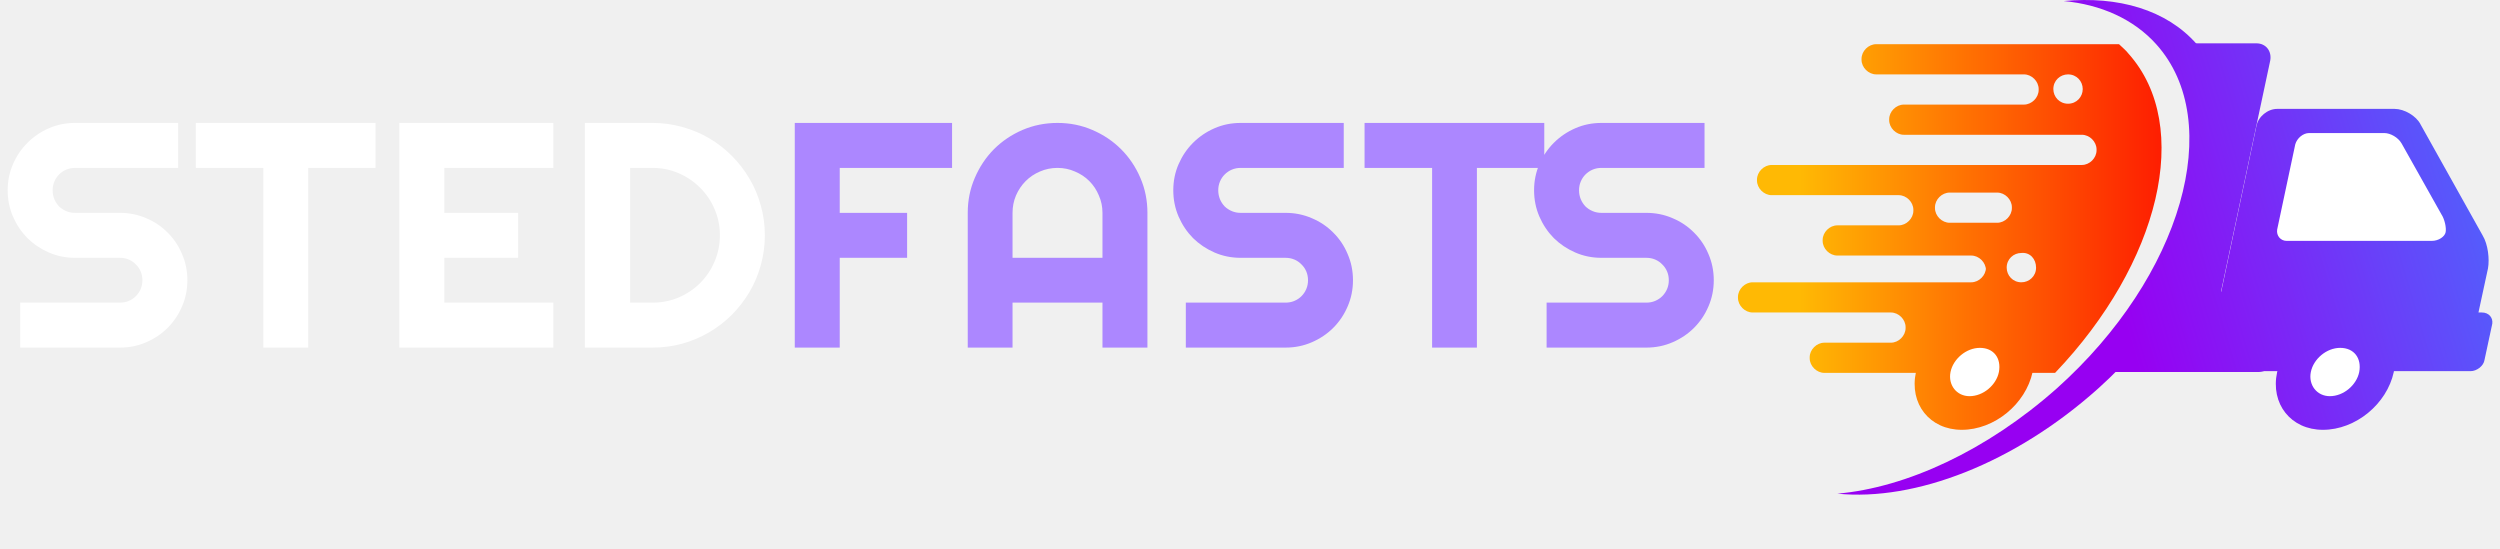
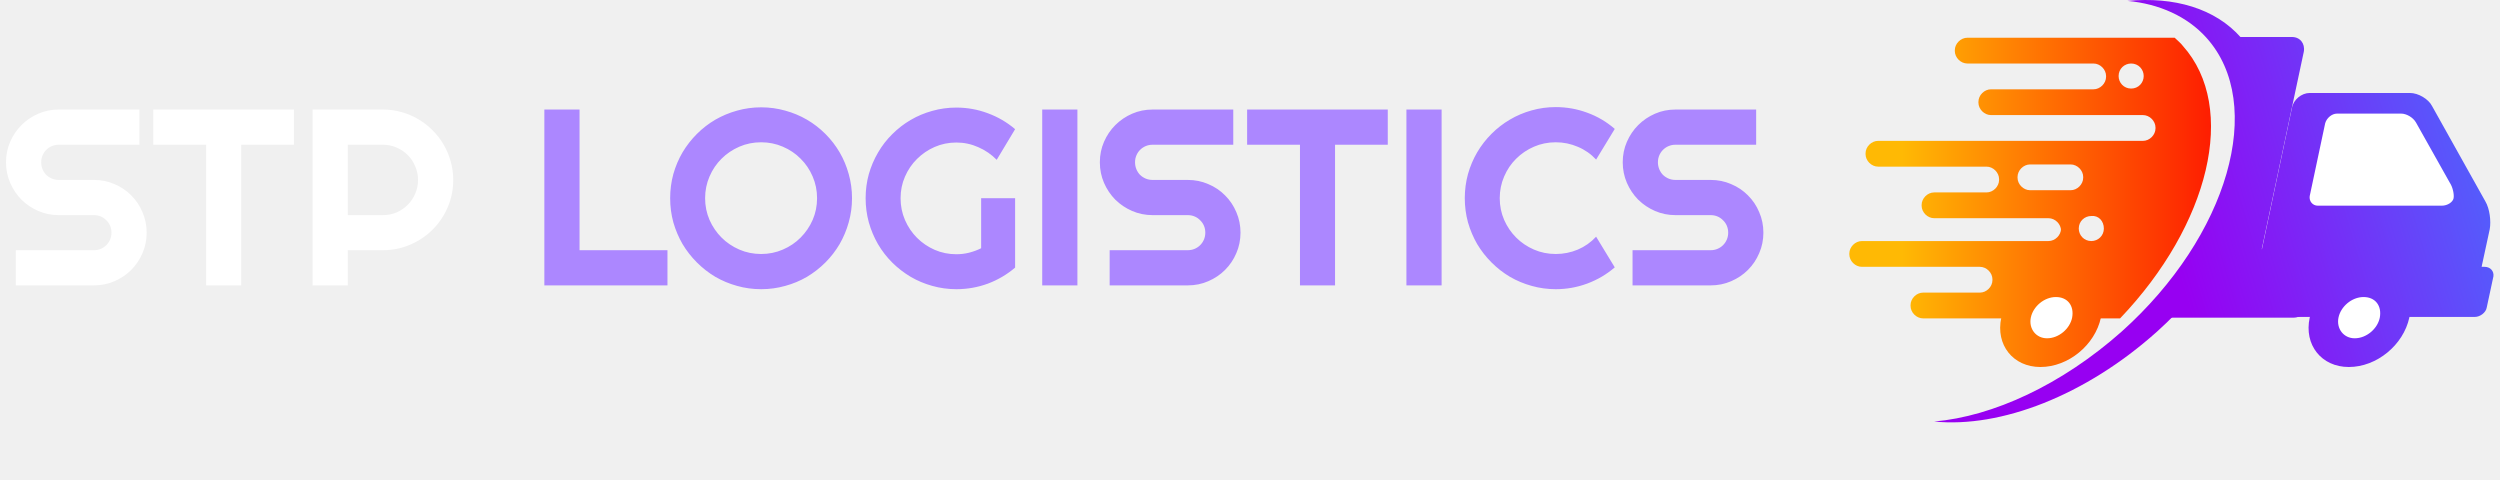
- <svg xmlns="http://www.w3.org/2000/svg" width="187" height="41" viewBox="0 0 187 41" fill="none">
-   <path d="M0.574 14.234C0.574 13.539 0.707 12.887 0.973 12.277C1.238 11.668 1.598 11.137 2.051 10.684C2.512 10.223 3.047 9.859 3.656 9.594C4.266 9.328 4.918 9.195 5.613 9.195H13.324V12.559H5.613C5.379 12.559 5.16 12.602 4.957 12.688C4.754 12.773 4.574 12.895 4.418 13.051C4.27 13.199 4.152 13.375 4.066 13.578C3.98 13.781 3.938 14 3.938 14.234C3.938 14.469 3.98 14.691 4.066 14.902C4.152 15.105 4.27 15.285 4.418 15.441C4.574 15.59 4.754 15.707 4.957 15.793C5.16 15.879 5.379 15.922 5.613 15.922H8.977C9.672 15.922 10.324 16.055 10.934 16.32C11.551 16.578 12.086 16.938 12.539 17.398C13 17.852 13.359 18.387 13.617 19.004C13.883 19.613 14.016 20.266 14.016 20.961C14.016 21.656 13.883 22.309 13.617 22.918C13.359 23.527 13 24.062 12.539 24.523C12.086 24.977 11.551 25.336 10.934 25.602C10.324 25.867 9.672 26 8.977 26H1.512V22.637H8.977C9.211 22.637 9.43 22.594 9.633 22.508C9.836 22.422 10.012 22.305 10.16 22.156C10.316 22 10.438 21.82 10.523 21.617C10.609 21.414 10.652 21.195 10.652 20.961C10.652 20.727 10.609 20.508 10.523 20.305C10.438 20.102 10.316 19.926 10.16 19.777C10.012 19.621 9.836 19.5 9.633 19.414C9.43 19.328 9.211 19.285 8.977 19.285H5.613C4.918 19.285 4.266 19.152 3.656 18.887C3.047 18.621 2.512 18.262 2.051 17.809C1.598 17.348 1.238 16.812 0.973 16.203C0.707 15.586 0.574 14.93 0.574 14.234ZM23.051 26H19.699V12.559H14.648V9.195H28.09V12.559H23.051V26ZM41.391 26H29.871V9.195H41.391V12.559H33.234V15.922H38.754V19.285H33.234V22.637H41.391V26ZM57.211 17.598C57.211 18.371 57.109 19.117 56.906 19.836C56.711 20.547 56.43 21.215 56.062 21.84C55.695 22.457 55.258 23.023 54.75 23.539C54.242 24.047 53.676 24.484 53.051 24.852C52.426 25.219 51.754 25.504 51.035 25.707C50.324 25.902 49.582 26 48.809 26H43.746V9.195H48.809C49.582 9.195 50.324 9.297 51.035 9.5C51.754 9.695 52.426 9.977 53.051 10.344C53.676 10.711 54.242 11.152 54.75 11.668C55.258 12.176 55.695 12.742 56.062 13.367C56.43 13.984 56.711 14.652 56.906 15.371C57.109 16.082 57.211 16.824 57.211 17.598ZM53.848 17.598C53.848 16.902 53.715 16.25 53.449 15.641C53.191 15.031 52.832 14.5 52.371 14.047C51.918 13.586 51.383 13.223 50.766 12.957C50.156 12.691 49.504 12.559 48.809 12.559H47.133V22.637H48.809C49.504 22.637 50.156 22.508 50.766 22.25C51.383 21.984 51.918 21.625 52.371 21.172C52.832 20.711 53.191 20.176 53.449 19.566C53.715 18.949 53.848 18.293 53.848 17.598Z" fill="white" />
-   <path d="M62.812 26H59.449V9.195H71.215V12.559H62.812V15.922H67.852V19.285H62.812V26ZM82.465 19.285V15.922C82.465 15.461 82.375 15.027 82.195 14.621C82.023 14.207 81.785 13.848 81.481 13.543C81.176 13.238 80.816 13 80.402 12.828C79.996 12.648 79.562 12.559 79.102 12.559C78.641 12.559 78.203 12.648 77.789 12.828C77.383 13 77.027 13.238 76.723 13.543C76.418 13.848 76.176 14.207 75.996 14.621C75.824 15.027 75.738 15.461 75.738 15.922V19.285H82.465ZM85.828 26H82.465V22.637H75.738V26H72.387V15.922C72.387 14.992 72.562 14.121 72.914 13.309C73.266 12.488 73.742 11.773 74.344 11.164C74.953 10.555 75.664 10.074 76.477 9.723C77.297 9.371 78.172 9.195 79.102 9.195C80.031 9.195 80.902 9.371 81.715 9.723C82.535 10.074 83.25 10.555 83.859 11.164C84.469 11.773 84.949 12.488 85.301 13.309C85.652 14.121 85.828 14.992 85.828 15.922V26ZM87.762 14.234C87.762 13.539 87.894 12.887 88.16 12.277C88.426 11.668 88.785 11.137 89.238 10.684C89.699 10.223 90.234 9.859 90.844 9.594C91.453 9.328 92.106 9.195 92.801 9.195H100.512V12.559H92.801C92.566 12.559 92.348 12.602 92.144 12.688C91.941 12.773 91.762 12.895 91.606 13.051C91.457 13.199 91.34 13.375 91.254 13.578C91.168 13.781 91.125 14 91.125 14.234C91.125 14.469 91.168 14.691 91.254 14.902C91.34 15.105 91.457 15.285 91.606 15.441C91.762 15.59 91.941 15.707 92.144 15.793C92.348 15.879 92.566 15.922 92.801 15.922H96.164C96.859 15.922 97.512 16.055 98.121 16.32C98.738 16.578 99.273 16.938 99.727 17.398C100.188 17.852 100.547 18.387 100.805 19.004C101.07 19.613 101.203 20.266 101.203 20.961C101.203 21.656 101.07 22.309 100.805 22.918C100.547 23.527 100.188 24.062 99.727 24.523C99.273 24.977 98.738 25.336 98.121 25.602C97.512 25.867 96.859 26 96.164 26H88.699V22.637H96.164C96.398 22.637 96.617 22.594 96.82 22.508C97.023 22.422 97.199 22.305 97.348 22.156C97.504 22 97.625 21.82 97.711 21.617C97.797 21.414 97.84 21.195 97.84 20.961C97.84 20.727 97.797 20.508 97.711 20.305C97.625 20.102 97.504 19.926 97.348 19.777C97.199 19.621 97.023 19.5 96.82 19.414C96.617 19.328 96.398 19.285 96.164 19.285H92.801C92.106 19.285 91.453 19.152 90.844 18.887C90.234 18.621 89.699 18.262 89.238 17.809C88.785 17.348 88.426 16.812 88.16 16.203C87.894 15.586 87.762 14.93 87.762 14.234ZM110.473 26H107.121V12.559H102.07V9.195H115.512V12.559H110.473V26ZM114.749 14.234C114.749 13.539 114.881 12.887 115.147 12.277C115.413 11.668 115.772 11.137 116.225 10.684C116.686 10.223 117.221 9.859 117.831 9.594C118.44 9.328 119.092 9.195 119.788 9.195H127.499V12.559H119.788C119.553 12.559 119.335 12.602 119.131 12.688C118.928 12.773 118.749 12.895 118.592 13.051C118.444 13.199 118.327 13.375 118.241 13.578C118.155 13.781 118.112 14 118.112 14.234C118.112 14.469 118.155 14.691 118.241 14.902C118.327 15.105 118.444 15.285 118.592 15.441C118.749 15.59 118.928 15.707 119.131 15.793C119.335 15.879 119.553 15.922 119.788 15.922H123.151C123.846 15.922 124.499 16.055 125.108 16.32C125.725 16.578 126.26 16.938 126.713 17.398C127.174 17.852 127.534 18.387 127.792 19.004C128.057 19.613 128.19 20.266 128.19 20.961C128.19 21.656 128.057 22.309 127.792 22.918C127.534 23.527 127.174 24.062 126.713 24.523C126.26 24.977 125.725 25.336 125.108 25.602C124.499 25.867 123.846 26 123.151 26H115.686V22.637H123.151C123.385 22.637 123.604 22.594 123.807 22.508C124.01 22.422 124.186 22.305 124.335 22.156C124.491 22 124.612 21.82 124.698 21.617C124.784 21.414 124.827 21.195 124.827 20.961C124.827 20.727 124.784 20.508 124.698 20.305C124.612 20.102 124.491 19.926 124.335 19.777C124.186 19.621 124.01 19.5 123.807 19.414C123.604 19.328 123.385 19.285 123.151 19.285H119.788C119.092 19.285 118.44 19.152 117.831 18.887C117.221 18.621 116.686 18.262 116.225 17.809C115.772 17.348 115.413 16.812 115.147 16.203C114.881 15.586 114.749 14.93 114.749 14.234Z" fill="#AC87FF" />
-   <path d="M141.44 23.374C142.021 23.374 142.538 23.89 142.538 24.471V24.536C142.538 25.117 142.021 25.633 141.44 25.633H137.82H136.463C135.881 25.633 135.364 26.149 135.364 26.73V26.794C135.364 27.375 135.881 27.891 136.463 27.891H138.661H153.72C161.54 19.696 164.061 9.436 159.213 4.015C159.019 3.757 158.761 3.564 158.502 3.305H154.237H150.1H140.341C139.759 3.305 139.242 3.822 139.242 4.402V4.467C139.242 5.048 139.759 5.564 140.341 5.564H148.355H151.393C151.975 5.564 152.492 6.08 152.492 6.661V6.725C152.492 7.306 151.975 7.823 151.393 7.823H147.903H142.409C141.827 7.823 141.31 8.339 141.31 8.92V8.984C141.31 9.565 141.827 10.081 142.409 10.081H147.45H155.723C156.305 10.081 156.822 10.597 156.822 11.178V11.243C156.822 11.823 156.305 12.34 155.723 12.34H146.933H132.521C131.939 12.34 131.422 12.856 131.422 13.437V13.501C131.422 14.082 131.939 14.598 132.521 14.598H140.599H142.021C142.603 14.598 143.12 15.114 143.12 15.695V15.76C143.12 16.34 142.603 16.857 142.021 16.857H140.599H137.433C136.851 16.857 136.334 17.373 136.334 17.954V18.018C136.334 18.599 136.851 19.115 137.433 19.115H145.511H147.45C148.032 19.115 148.549 19.631 148.549 20.212V20.019C148.549 20.599 148.032 21.116 147.45 21.116H144.994H131.099C130.517 21.116 130 21.632 130 22.213V22.277C130 22.858 130.517 23.374 131.099 23.374H131.228H138.337H141.44V23.374ZM154.689 7.758C154.043 7.758 153.59 7.242 153.59 6.661C153.59 6.016 154.107 5.564 154.689 5.564C155.335 5.564 155.788 6.08 155.788 6.661C155.788 7.242 155.335 7.758 154.689 7.758ZM152.298 20.019C152.298 20.664 151.781 21.116 151.199 21.116C150.553 21.116 150.1 20.599 150.1 20.019C150.1 19.373 150.617 18.922 151.199 18.922C151.845 18.857 152.298 19.373 152.298 20.019ZM145.835 16.663C145.253 16.663 144.736 16.147 144.736 15.566V15.502C144.736 14.921 145.253 14.405 145.835 14.405H149.389C149.971 14.405 150.488 14.921 150.488 15.502V15.566C150.488 16.147 149.971 16.663 149.389 16.663H145.835Z" fill="url(#paint0_linear)" />
-   <path d="M170.136 21.826H166.129L169.813 4.531C169.942 3.822 169.489 3.241 168.779 3.241H161.604C161.863 3.434 162.057 3.693 162.315 3.951C167.163 9.371 164.642 19.631 156.822 27.827H168.908C169.619 27.827 170.33 27.246 170.459 26.536L171.17 23.116C171.299 22.406 170.847 21.826 170.136 21.826Z" fill="url(#paint1_linear)" />
-   <path d="M185.647 23.374H185.389L186.1 20.083C186.229 19.373 186.1 18.276 185.712 17.631L181.058 9.307C180.735 8.661 179.83 8.145 179.12 8.145H170.33C169.619 8.145 168.908 8.726 168.779 9.436L165.159 26.472C165.03 27.182 165.482 27.762 166.193 27.762H183.191C183.256 27.762 183.256 27.762 183.321 27.762C183.385 27.762 183.385 27.762 183.45 27.762H184.807C185.259 27.762 185.777 27.375 185.841 26.924L186.423 24.213C186.487 23.762 186.164 23.374 185.647 23.374Z" fill="url(#paint2_linear)" />
-   <path d="M182.933 17.373C182.868 17.696 182.416 18.018 181.899 18.018H171.041C170.589 18.018 170.265 17.631 170.33 17.179L171.687 10.791C171.817 10.339 172.269 9.952 172.721 9.952H178.344C178.797 9.952 179.378 10.275 179.637 10.726L182.61 16.018C182.868 16.405 182.998 17.05 182.933 17.373Z" fill="white" />
-   <path d="M179.055 27.827C178.538 30.215 176.211 32.15 173.755 32.15C171.364 32.15 169.813 30.215 170.33 27.827C170.847 25.439 173.174 23.503 175.63 23.503C178.021 23.503 179.508 25.439 179.055 27.827Z" fill="url(#paint3_linear)" />
-   <path d="M176.47 27.827C176.276 28.795 175.306 29.634 174.272 29.634C173.303 29.634 172.656 28.795 172.85 27.827C173.044 26.859 174.014 26.02 175.048 26.02C176.082 26.02 176.664 26.794 176.47 27.827Z" fill="white" />
-   <path d="M152.039 27.827C151.522 30.215 149.195 32.15 146.739 32.15C144.348 32.15 142.797 30.215 143.314 27.827C143.831 25.439 146.158 23.503 148.614 23.503C151.005 23.503 152.556 25.439 152.039 27.827Z" fill="url(#paint4_linear)" />
-   <path d="M149.518 27.827C149.325 28.795 148.355 29.634 147.321 29.634C146.352 29.634 145.705 28.795 145.899 27.827C146.093 26.859 147.063 26.02 148.097 26.02C149.131 26.02 149.712 26.794 149.518 27.827Z" fill="white" />
-   <path d="M156.951 29.053C150.682 34.667 143.249 37.506 137.433 36.926C142.603 36.474 148.614 33.699 153.849 29.053C163.22 20.664 166.517 9.113 161.281 3.305C159.601 1.434 157.145 0.337 154.366 0.079C158.438 -0.308 162.057 0.724 164.319 3.305C169.684 9.113 166.323 20.599 156.951 29.053Z" fill="url(#paint5_linear)" />
+ <svg xmlns="http://www.w3.org/2000/svg" width="219" height="42" viewBox="0 0 219 42" fill="none">
+   <path d="M0.526 14.215C0.526 13.578 0.648 12.979 0.892 12.421C1.135 11.862 1.465 11.375 1.88 10.96C2.302 10.537 2.793 10.204 3.352 9.961C3.91 9.717 4.508 9.596 5.146 9.596H12.214V12.679H5.146C4.931 12.679 4.73 12.718 4.544 12.797C4.358 12.876 4.193 12.987 4.05 13.13C3.914 13.266 3.806 13.427 3.728 13.613C3.649 13.8 3.609 14 3.609 14.215C3.609 14.43 3.649 14.634 3.728 14.827C3.806 15.013 3.914 15.178 4.05 15.321C4.193 15.457 4.358 15.565 4.544 15.644C4.73 15.722 4.931 15.762 5.146 15.762H8.229C8.866 15.762 9.464 15.883 10.023 16.127C10.588 16.363 11.079 16.693 11.494 17.115C11.917 17.531 12.246 18.021 12.482 18.587C12.726 19.145 12.848 19.744 12.848 20.381C12.848 21.018 12.726 21.616 12.482 22.175C12.246 22.733 11.917 23.224 11.494 23.646C11.079 24.062 10.588 24.391 10.023 24.635C9.464 24.878 8.866 25 8.229 25H1.386V21.917H8.229C8.443 21.917 8.644 21.878 8.83 21.799C9.016 21.72 9.177 21.613 9.313 21.477C9.457 21.333 9.568 21.169 9.646 20.982C9.725 20.796 9.765 20.596 9.765 20.381C9.765 20.166 9.725 19.965 9.646 19.779C9.568 19.593 9.457 19.432 9.313 19.296C9.177 19.153 9.016 19.042 8.83 18.963C8.644 18.884 8.443 18.845 8.229 18.845H5.146C4.508 18.845 3.91 18.723 3.352 18.48C2.793 18.236 2.302 17.907 1.88 17.491C1.465 17.069 1.135 16.578 0.892 16.02C0.648 15.454 0.526 14.852 0.526 14.215ZM21.13 25H18.058V12.679H13.428V9.596H25.749V12.679H21.13V25ZM30.465 12.679V18.845H33.548C33.97 18.845 34.368 18.766 34.74 18.608C35.113 18.444 35.438 18.222 35.718 17.942C35.997 17.663 36.215 17.337 36.373 16.965C36.538 16.585 36.62 16.184 36.62 15.762C36.62 15.339 36.538 14.942 36.373 14.569C36.215 14.19 35.997 13.86 35.718 13.581C35.438 13.302 35.113 13.083 34.74 12.926C34.368 12.761 33.97 12.679 33.548 12.679H30.465ZM30.465 25H27.382V9.596H33.548C34.114 9.596 34.658 9.671 35.181 9.821C35.703 9.965 36.19 10.172 36.642 10.444C37.1 10.709 37.515 11.032 37.888 11.411C38.267 11.784 38.59 12.199 38.855 12.657C39.127 13.116 39.334 13.606 39.477 14.129C39.628 14.652 39.703 15.196 39.703 15.762C39.703 16.607 39.542 17.405 39.22 18.157C38.898 18.902 38.457 19.554 37.898 20.112C37.34 20.671 36.685 21.111 35.933 21.434C35.188 21.756 34.393 21.917 33.548 21.917H30.465V25Z" fill="white" />
+   <path d="M58.47 25H47.685V9.596H50.768V21.917H58.47V25ZM74.637 17.362C74.637 18.093 74.54 18.798 74.347 19.479C74.16 20.152 73.895 20.785 73.552 21.38C73.208 21.967 72.793 22.504 72.306 22.991C71.819 23.478 71.282 23.897 70.694 24.248C70.107 24.592 69.473 24.857 68.793 25.043C68.113 25.236 67.407 25.333 66.677 25.333C65.946 25.333 65.241 25.236 64.561 25.043C63.887 24.857 63.254 24.592 62.659 24.248C62.072 23.897 61.535 23.478 61.048 22.991C60.561 22.504 60.142 21.967 59.791 21.38C59.447 20.785 59.179 20.152 58.985 19.479C58.799 18.798 58.706 18.093 58.706 17.362C58.706 16.632 58.799 15.926 58.985 15.246C59.179 14.566 59.447 13.932 59.791 13.345C60.142 12.758 60.561 12.22 61.048 11.733C61.535 11.246 62.072 10.831 62.659 10.487C63.254 10.144 63.887 9.879 64.561 9.692C65.241 9.499 65.946 9.402 66.677 9.402C67.407 9.402 68.113 9.499 68.793 9.692C69.473 9.879 70.107 10.144 70.694 10.487C71.282 10.831 71.819 11.246 72.306 11.733C72.793 12.22 73.208 12.758 73.552 13.345C73.895 13.932 74.16 14.566 74.347 15.246C74.54 15.926 74.637 16.632 74.637 17.362ZM71.575 17.362C71.575 16.689 71.446 16.055 71.189 15.461C70.931 14.859 70.58 14.34 70.136 13.903C69.699 13.459 69.18 13.108 68.578 12.851C67.984 12.593 67.35 12.464 66.677 12.464C65.996 12.464 65.359 12.593 64.765 12.851C64.17 13.108 63.651 13.459 63.207 13.903C62.763 14.34 62.412 14.859 62.154 15.461C61.897 16.055 61.768 16.689 61.768 17.362C61.768 18.035 61.897 18.669 62.154 19.264C62.412 19.851 62.763 20.366 63.207 20.811C63.651 21.255 64.17 21.605 64.765 21.863C65.359 22.121 65.996 22.25 66.677 22.25C67.35 22.25 67.984 22.121 68.578 21.863C69.18 21.605 69.699 21.255 70.136 20.811C70.58 20.366 70.931 19.851 71.189 19.264C71.446 18.669 71.575 18.035 71.575 17.362ZM88.924 23.442C88.208 24.051 87.409 24.52 86.528 24.85C85.647 25.172 84.731 25.333 83.778 25.333C83.048 25.333 82.342 25.236 81.662 25.043C80.989 24.857 80.359 24.592 79.772 24.248C79.184 23.897 78.647 23.482 78.16 23.002C77.673 22.515 77.258 21.978 76.914 21.391C76.57 20.796 76.302 20.159 76.108 19.479C75.922 18.798 75.829 18.093 75.829 17.362C75.829 16.632 75.922 15.93 76.108 15.257C76.302 14.584 76.57 13.954 76.914 13.366C77.258 12.772 77.673 12.235 78.16 11.755C78.647 11.268 79.184 10.852 79.772 10.509C80.359 10.165 80.989 9.9 81.662 9.714C82.342 9.521 83.048 9.424 83.778 9.424C84.731 9.424 85.647 9.589 86.528 9.918C87.409 10.24 88.208 10.706 88.924 11.315L87.312 14C86.847 13.527 86.31 13.159 85.701 12.894C85.092 12.621 84.451 12.485 83.778 12.485C83.105 12.485 82.471 12.614 81.877 12.872C81.29 13.13 80.774 13.481 80.33 13.925C79.886 14.362 79.535 14.877 79.277 15.472C79.019 16.059 78.891 16.689 78.891 17.362C78.891 18.043 79.019 18.68 79.277 19.274C79.535 19.869 79.886 20.388 80.33 20.832C80.774 21.276 81.29 21.627 81.877 21.885C82.471 22.143 83.105 22.271 83.778 22.271C84.165 22.271 84.541 22.225 84.906 22.132C85.272 22.039 85.619 21.91 85.948 21.745V17.362H88.924V23.442ZM94.381 25H91.298V9.596H94.381V25ZM96.347 14.215C96.347 13.578 96.468 12.979 96.712 12.421C96.955 11.862 97.285 11.375 97.7 10.96C98.123 10.537 98.613 10.204 99.172 9.961C99.731 9.717 100.328 9.596 100.966 9.596H108.034V12.679H100.966C100.751 12.679 100.55 12.718 100.364 12.797C100.178 12.876 100.013 12.987 99.87 13.13C99.734 13.266 99.627 13.427 99.548 13.613C99.469 13.8 99.43 14 99.43 14.215C99.43 14.43 99.469 14.634 99.548 14.827C99.627 15.013 99.734 15.178 99.87 15.321C100.013 15.457 100.178 15.565 100.364 15.644C100.55 15.722 100.751 15.762 100.966 15.762H104.049C104.686 15.762 105.284 15.883 105.843 16.127C106.409 16.363 106.899 16.693 107.314 17.115C107.737 17.531 108.066 18.021 108.303 18.587C108.546 19.145 108.668 19.744 108.668 20.381C108.668 21.018 108.546 21.616 108.303 22.175C108.066 22.733 107.737 23.224 107.314 23.646C106.899 24.062 106.409 24.391 105.843 24.635C105.284 24.878 104.686 25 104.049 25H97.206V21.917H104.049C104.264 21.917 104.464 21.878 104.65 21.799C104.837 21.72 104.998 21.613 105.134 21.477C105.277 21.333 105.388 21.169 105.467 20.982C105.546 20.796 105.585 20.596 105.585 20.381C105.585 20.166 105.546 19.965 105.467 19.779C105.388 19.593 105.277 19.432 105.134 19.296C104.998 19.153 104.837 19.042 104.65 18.963C104.464 18.884 104.264 18.845 104.049 18.845H100.966C100.328 18.845 99.731 18.723 99.172 18.48C98.613 18.236 98.123 17.907 97.7 17.491C97.285 17.069 96.955 16.578 96.712 16.02C96.468 15.454 96.347 14.852 96.347 14.215ZM116.95 25H113.878V12.679H109.248V9.596H121.569V12.679H116.95V25ZM126.285 25H123.202V9.596H126.285V25ZM141.453 23.421C140.737 24.037 139.935 24.509 139.047 24.839C138.159 25.168 137.239 25.333 136.286 25.333C135.556 25.333 134.85 25.236 134.17 25.043C133.497 24.857 132.863 24.592 132.269 24.248C131.681 23.897 131.144 23.478 130.657 22.991C130.17 22.504 129.751 21.967 129.4 21.38C129.057 20.785 128.788 20.152 128.595 19.479C128.409 18.798 128.315 18.093 128.315 17.362C128.315 16.632 128.409 15.926 128.595 15.246C128.788 14.566 129.057 13.932 129.4 13.345C129.751 12.75 130.17 12.21 130.657 11.723C131.144 11.236 131.681 10.82 132.269 10.477C132.863 10.126 133.497 9.857 134.17 9.671C134.85 9.478 135.556 9.381 136.286 9.381C137.239 9.381 138.159 9.546 139.047 9.875C139.935 10.197 140.737 10.67 141.453 11.293L139.82 13.979C139.369 13.492 138.836 13.119 138.22 12.861C137.604 12.596 136.959 12.464 136.286 12.464C135.606 12.464 134.968 12.593 134.374 12.851C133.78 13.108 133.26 13.459 132.816 13.903C132.372 14.34 132.021 14.859 131.764 15.461C131.506 16.055 131.377 16.689 131.377 17.362C131.377 18.035 131.506 18.669 131.764 19.264C132.021 19.851 132.372 20.366 132.816 20.811C133.26 21.255 133.78 21.605 134.374 21.863C134.968 22.121 135.606 22.25 136.286 22.25C136.959 22.25 137.604 22.121 138.22 21.863C138.836 21.598 139.369 21.222 139.82 20.735L141.453 23.421ZM142.151 14.215C142.151 13.578 142.273 12.979 142.517 12.421C142.76 11.862 143.09 11.375 143.505 10.96C143.927 10.537 144.418 10.204 144.977 9.961C145.535 9.717 146.133 9.596 146.771 9.596H153.839V12.679H146.771C146.556 12.679 146.355 12.718 146.169 12.797C145.983 12.876 145.818 12.987 145.675 13.13C145.539 13.266 145.431 13.427 145.353 13.613C145.274 13.8 145.234 14 145.234 14.215C145.234 14.43 145.274 14.634 145.353 14.827C145.431 15.013 145.539 15.178 145.675 15.321C145.818 15.457 145.983 15.565 146.169 15.644C146.355 15.722 146.556 15.762 146.771 15.762H149.854C150.491 15.762 151.089 15.883 151.647 16.127C152.213 16.363 152.704 16.693 153.119 17.115C153.542 17.531 153.871 18.021 154.107 18.587C154.351 19.145 154.473 19.744 154.473 20.381C154.473 21.018 154.351 21.616 154.107 22.175C153.871 22.733 153.542 23.224 153.119 23.646C152.704 24.062 152.213 24.391 151.647 24.635C151.089 24.878 150.491 25 149.854 25H143.011V21.917H149.854C150.068 21.917 150.269 21.878 150.455 21.799C150.641 21.72 150.802 21.613 150.938 21.477C151.082 21.333 151.193 21.169 151.271 20.982C151.35 20.796 151.39 20.596 151.39 20.381C151.39 20.166 151.35 19.965 151.271 19.779C151.193 19.593 151.082 19.432 150.938 19.296C150.802 19.153 150.641 19.042 150.455 18.963C150.269 18.884 150.068 18.845 149.854 18.845H146.771C146.133 18.845 145.535 18.723 144.977 18.48C144.418 18.236 143.927 17.907 143.505 17.491C143.09 17.069 142.76 16.578 142.517 16.02C142.273 15.454 142.151 14.852 142.151 14.215Z" fill="#AC87FF" />
+   <path d="M173.44 23.374C174.021 23.374 174.538 23.89 174.538 24.471V24.536C174.538 25.117 174.021 25.633 173.44 25.633H169.82H168.463C167.881 25.633 167.364 26.149 167.364 26.73V26.794C167.364 27.375 167.881 27.891 168.463 27.891H170.661H185.72C193.54 19.696 196.061 9.436 191.213 4.015C191.019 3.757 190.761 3.564 190.502 3.305H186.237H182.1H172.341C171.759 3.305 171.242 3.822 171.242 4.402V4.467C171.242 5.048 171.759 5.564 172.341 5.564H180.355H183.393C183.975 5.564 184.492 6.08 184.492 6.661V6.725C184.492 7.306 183.975 7.823 183.393 7.823H179.903H174.409C173.827 7.823 173.31 8.339 173.31 8.92V8.984C173.31 9.565 173.827 10.081 174.409 10.081H179.45H187.723C188.305 10.081 188.822 10.597 188.822 11.178V11.243C188.822 11.823 188.305 12.34 187.723 12.34H178.933H164.521C163.939 12.34 163.422 12.856 163.422 13.437V13.501C163.422 14.082 163.939 14.598 164.521 14.598H172.599H174.021C174.603 14.598 175.12 15.114 175.12 15.695V15.76C175.12 16.34 174.603 16.857 174.021 16.857H172.599H169.433C168.851 16.857 168.334 17.373 168.334 17.954V18.018C168.334 18.599 168.851 19.115 169.433 19.115H177.511H179.45C180.032 19.115 180.549 19.631 180.549 20.212V20.019C180.549 20.599 180.032 21.116 179.45 21.116H176.994H163.099C162.517 21.116 162 21.632 162 22.213V22.277C162 22.858 162.517 23.374 163.099 23.374H163.228H170.337H173.44ZM186.689 7.758C186.043 7.758 185.59 7.242 185.59 6.661C185.59 6.016 186.107 5.564 186.689 5.564C187.335 5.564 187.788 6.08 187.788 6.661C187.788 7.242 187.335 7.758 186.689 7.758ZM184.298 20.019C184.298 20.664 183.781 21.116 183.199 21.116C182.553 21.116 182.1 20.599 182.1 20.019C182.1 19.373 182.617 18.922 183.199 18.922C183.845 18.857 184.298 19.373 184.298 20.019ZM177.835 16.663C177.253 16.663 176.736 16.147 176.736 15.566V15.502C176.736 14.921 177.253 14.405 177.835 14.405H181.389C181.971 14.405 182.488 14.921 182.488 15.502V15.566C182.488 16.147 181.971 16.663 181.389 16.663H177.835Z" fill="url(#paint0_linear)" />
+   <path d="M202.136 21.826H198.129L201.813 4.531C201.942 3.822 201.489 3.241 200.779 3.241H193.604C193.863 3.434 194.057 3.693 194.315 3.951C199.163 9.371 196.642 19.631 188.822 27.827H200.908C201.619 27.827 202.33 27.246 202.459 26.536L203.17 23.116C203.299 22.406 202.847 21.826 202.136 21.826Z" fill="url(#paint1_linear)" />
+   <path d="M217.647 23.374H217.389L218.1 20.083C218.229 19.373 218.1 18.276 217.712 17.631L213.058 9.307C212.735 8.661 211.83 8.145 211.12 8.145H202.33C201.619 8.145 200.908 8.726 200.779 9.436L197.159 26.472C197.03 27.182 197.482 27.762 198.193 27.762H215.191C215.256 27.762 215.256 27.762 215.321 27.762C215.385 27.762 215.385 27.762 215.45 27.762H216.807C217.259 27.762 217.777 27.375 217.841 26.924L218.423 24.213C218.487 23.762 218.164 23.374 217.647 23.374Z" fill="url(#paint2_linear)" />
+   <path d="M214.933 17.373C214.868 17.696 214.416 18.018 213.899 18.018H203.041C202.589 18.018 202.265 17.631 202.33 17.179L203.687 10.791C203.817 10.339 204.269 9.952 204.721 9.952H210.344C210.797 9.952 211.378 10.275 211.637 10.726L214.61 16.018C214.868 16.405 214.998 17.05 214.933 17.373Z" fill="white" />
+   <path d="M211.055 27.827C210.538 30.215 208.211 32.15 205.755 32.15C203.364 32.15 201.813 30.215 202.33 27.827C202.847 25.439 205.174 23.503 207.63 23.503C210.021 23.503 211.508 25.439 211.055 27.827Z" fill="url(#paint3_linear)" />
+   <path d="M208.47 27.827C208.276 28.795 207.306 29.634 206.272 29.634C205.303 29.634 204.656 28.795 204.85 27.827C205.044 26.859 206.014 26.02 207.048 26.02C208.082 26.02 208.664 26.794 208.47 27.827Z" fill="white" />
+   <path d="M184.039 27.827C183.522 30.215 181.195 32.15 178.739 32.15C176.348 32.15 174.797 30.215 175.314 27.827C175.831 25.439 178.158 23.503 180.614 23.503C183.005 23.503 184.556 25.439 184.039 27.827Z" fill="url(#paint4_linear)" />
+   <path d="M181.518 27.827C181.325 28.795 180.355 29.634 179.321 29.634C178.352 29.634 177.705 28.795 177.899 27.827C178.093 26.859 179.063 26.02 180.097 26.02C181.131 26.02 181.712 26.794 181.518 27.827Z" fill="white" />
+   <path d="M188.951 29.053C182.682 34.667 175.249 37.506 169.433 36.926C174.603 36.474 180.614 33.699 185.849 29.053C195.22 20.664 198.517 9.113 193.281 3.305C191.601 1.434 189.145 0.337 186.366 0.079C190.438 -0.308 194.057 0.724 196.319 3.305C201.684 9.113 198.323 20.599 188.951 29.053Z" fill="url(#paint5_linear)" />
  <defs>
-     <linearGradient id="paint0_linear" x1="171.041" y1="15.542" x2="128.814" y2="15.542" gradientUnits="userSpaceOnUse">
+     <linearGradient id="paint0_linear" x1="203.041" y1="15.542" x2="160.814" y2="15.542" gradientUnits="userSpaceOnUse">
      <stop offset="0.124" stop-color="#FE0600" />
      <stop offset="0.862" stop-color="#FFB904" />
    </linearGradient>
-     <linearGradient id="paint1_linear" x1="157.072" y1="17.995" x2="192.307" y2="7.519" gradientUnits="userSpaceOnUse">
+     <linearGradient id="paint1_linear" x1="189.072" y1="17.995" x2="224.307" y2="7.519" gradientUnits="userSpaceOnUse">
      <stop stop-color="#9700F2" />
      <stop offset="1" stop-color="#3F7AFF" />
    </linearGradient>
-     <linearGradient id="paint2_linear" x1="158.73" y1="23.571" x2="193.965" y2="13.094" gradientUnits="userSpaceOnUse">
+     <linearGradient id="paint2_linear" x1="190.73" y1="23.571" x2="225.965" y2="13.094" gradientUnits="userSpaceOnUse">
      <stop stop-color="#9700F2" />
      <stop offset="1" stop-color="#3F7AFF" />
    </linearGradient>
-     <linearGradient id="paint3_linear" x1="161.181" y1="31.812" x2="196.416" y2="21.336" gradientUnits="userSpaceOnUse">
+     <linearGradient id="paint3_linear" x1="193.181" y1="31.812" x2="228.416" y2="21.336" gradientUnits="userSpaceOnUse">
      <stop stop-color="#9700F2" />
      <stop offset="1" stop-color="#3F7AFF" />
    </linearGradient>
-     <linearGradient id="paint4_linear" x1="171.041" y1="27.812" x2="128.813" y2="27.812" gradientUnits="userSpaceOnUse">
+     <linearGradient id="paint4_linear" x1="203.041" y1="27.812" x2="160.813" y2="27.812" gradientUnits="userSpaceOnUse">
      <stop offset="0.124" stop-color="#FE0600" />
      <stop offset="0.862" stop-color="#FFB904" />
    </linearGradient>
-     <linearGradient id="paint5_linear" x1="156.494" y1="16.051" x2="191.729" y2="5.574" gradientUnits="userSpaceOnUse">
+     <linearGradient id="paint5_linear" x1="188.494" y1="16.051" x2="223.729" y2="5.574" gradientUnits="userSpaceOnUse">
      <stop stop-color="#9700F2" />
      <stop offset="1" stop-color="#3F7AFF" />
    </linearGradient>
  </defs>
</svg>
